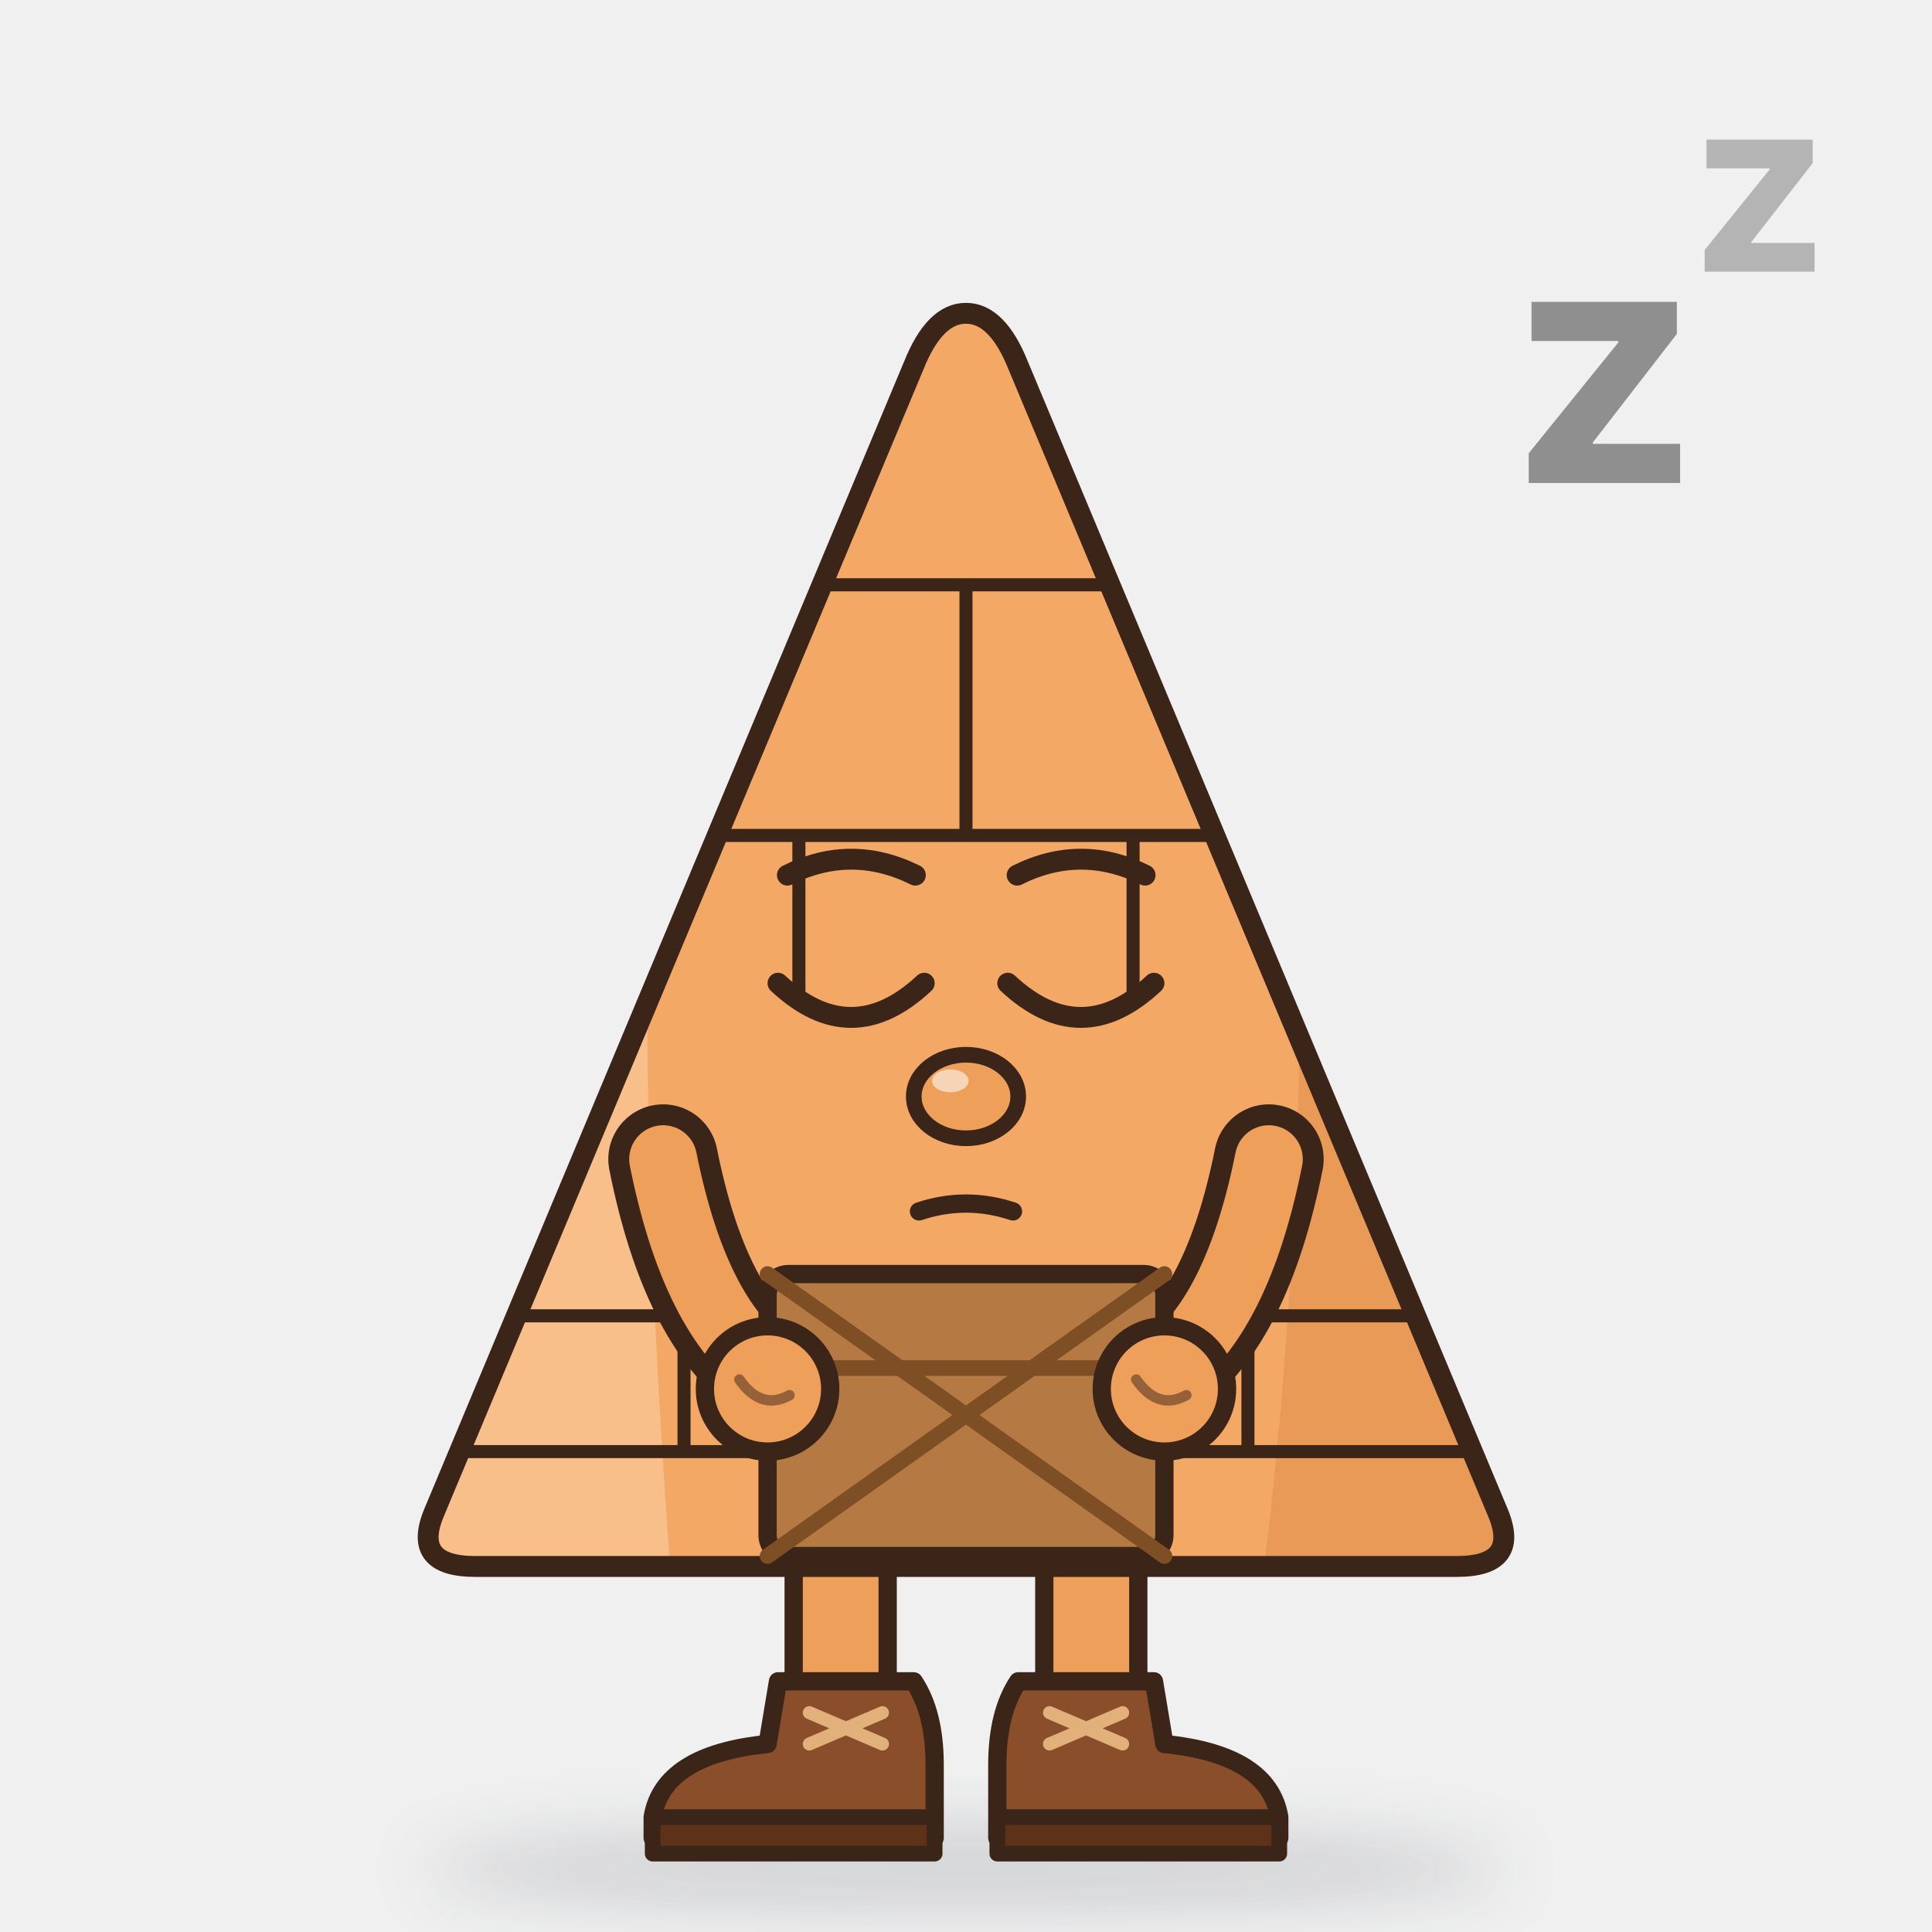
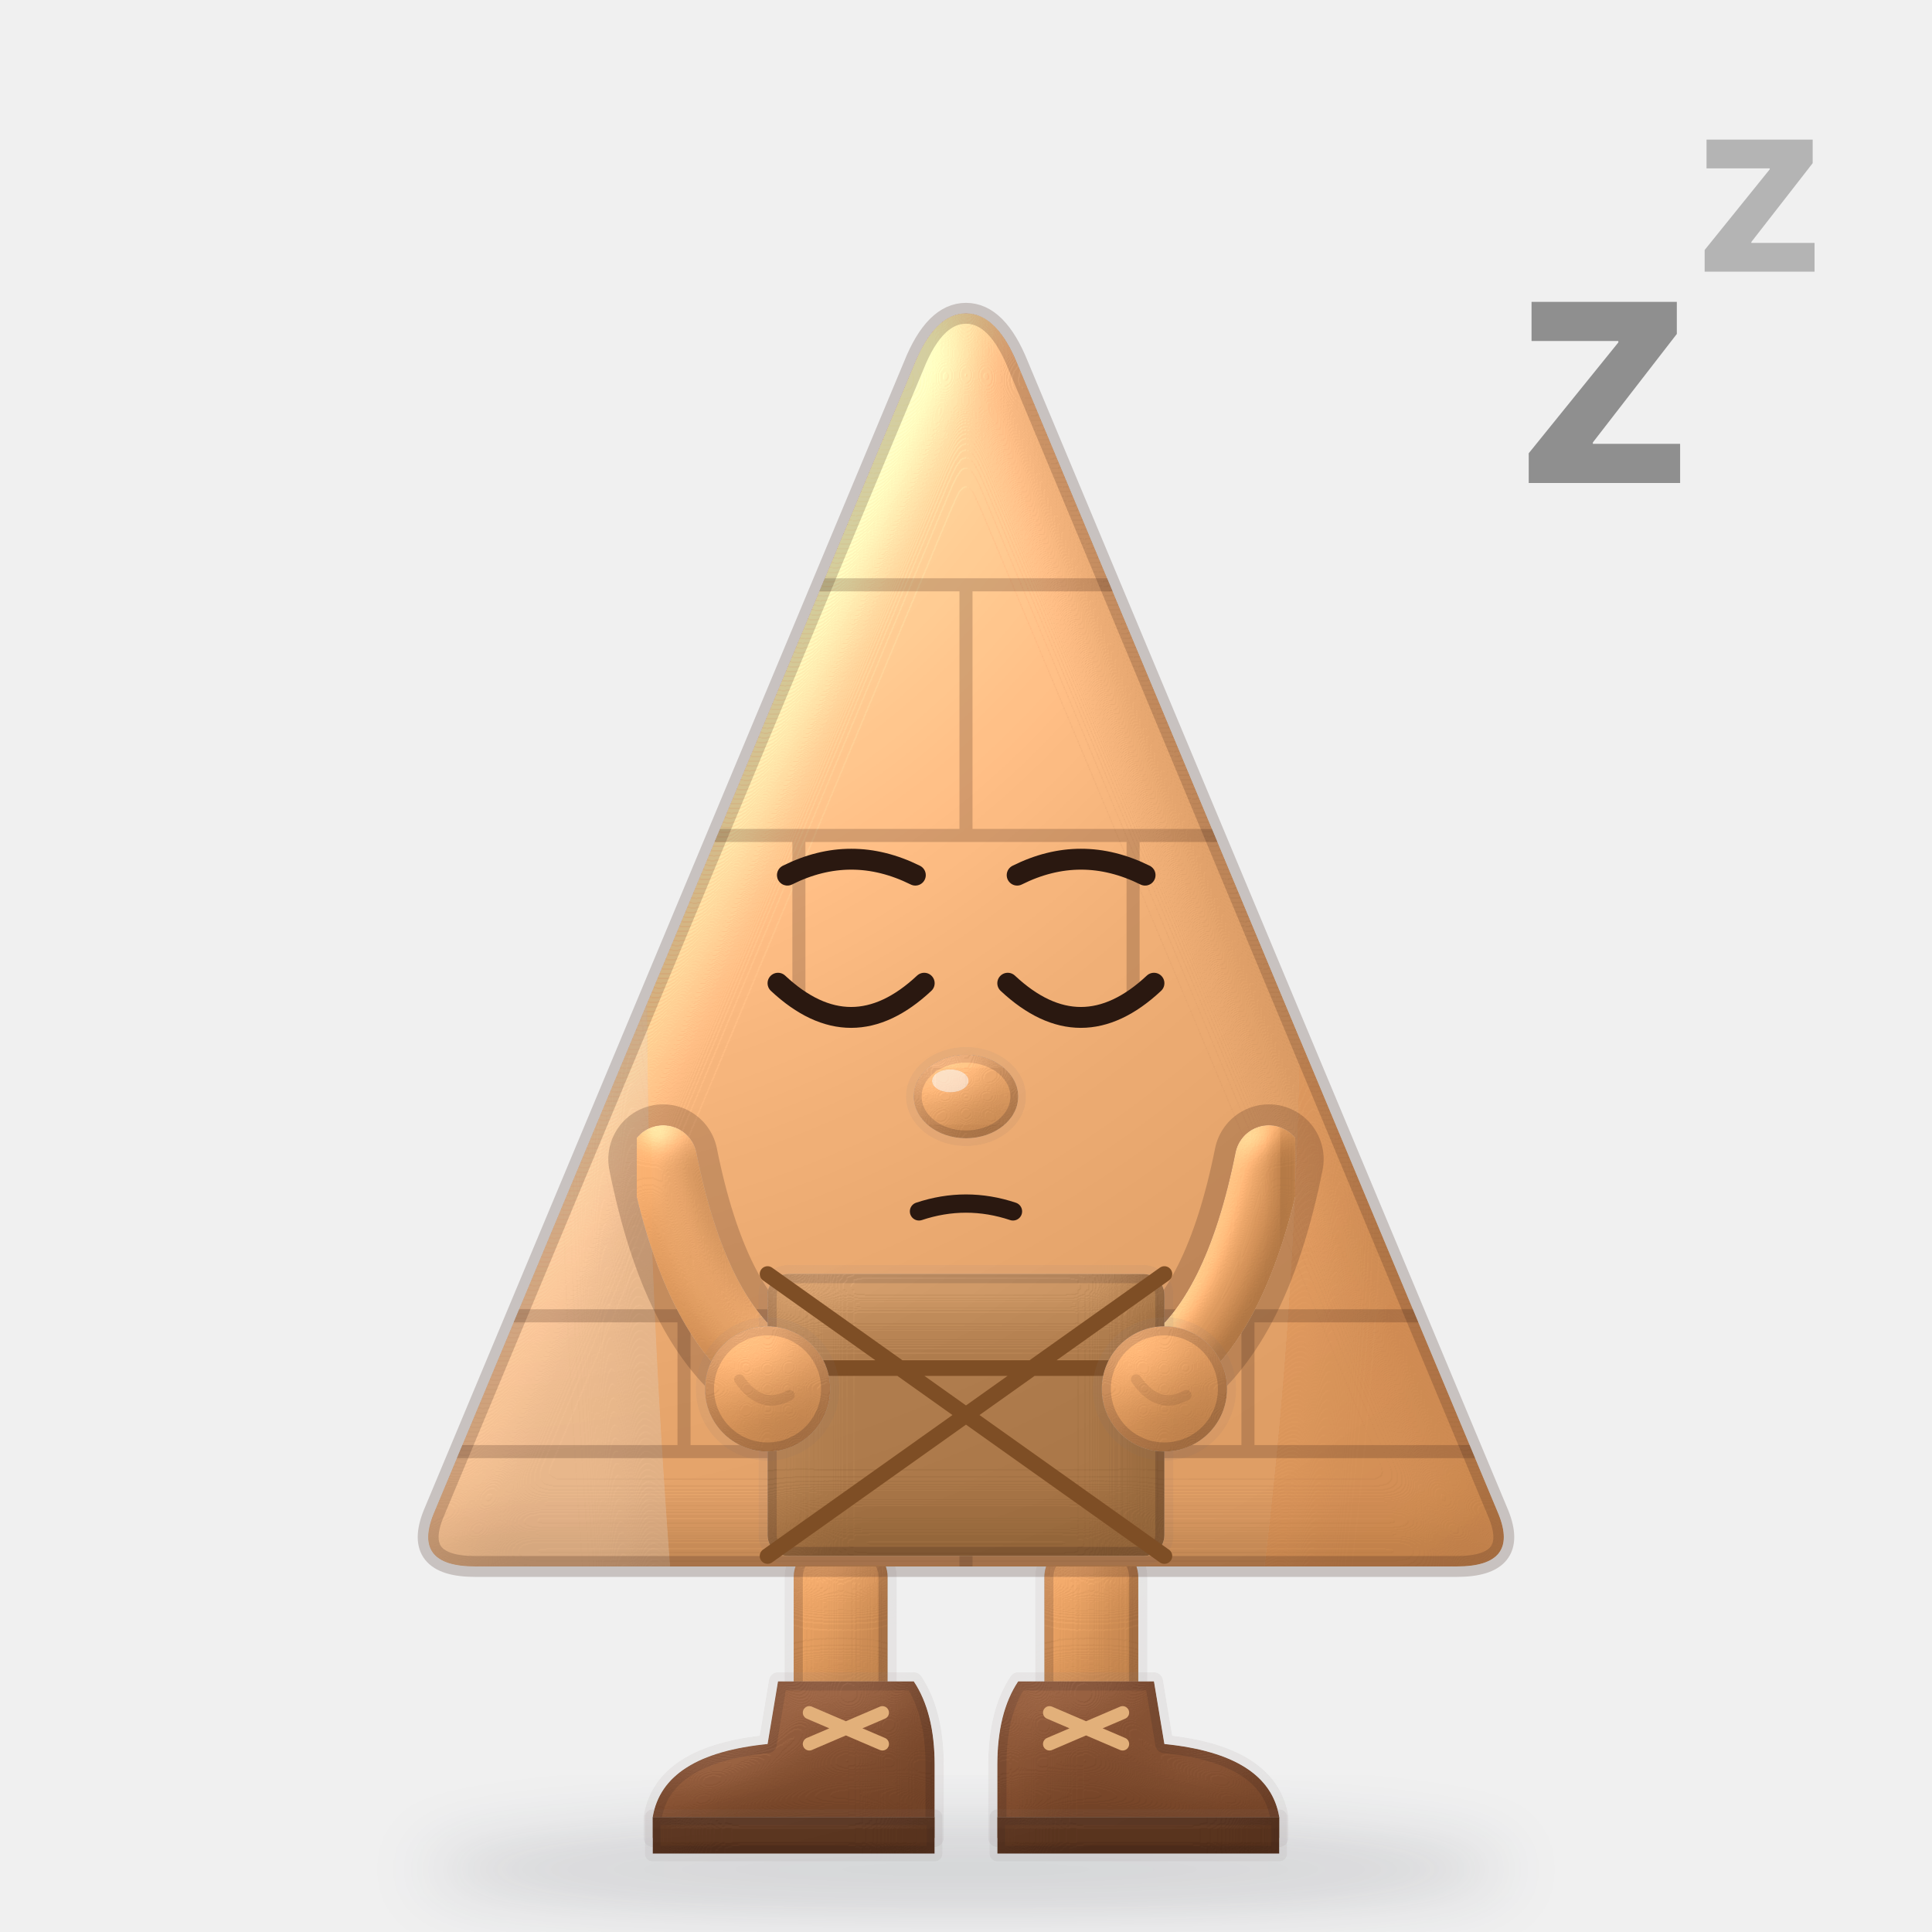
<svg xmlns="http://www.w3.org/2000/svg" viewBox="0 0 64 64" width="160" height="160" role="img" aria-label="Giza, Inventory, dropped">
  <defs>
    <filter id="sm-giza-s" x="-50%" y="-50%" width="200%" height="200%">
      <feGaussianBlur stdDeviation="6" />
    </filter>
+     <filter id="sm-giza-clay" x="-25%" y="-25%" width="150%" height="150%" color-interpolation-filters="sRGB">
+       <feGaussianBlur in="SourceAlpha" stdDeviation="7" result="b" />
+       <feDiffuseLighting in="b" surfaceScale="6" diffuseConstant="1.15" lighting-color="#fff" result="d">
+         <feDistantLight azimuth="235" elevation="48" />
+       </feDiffuseLighting>
+       <feComposite in="d" in2="SourceAlpha" operator="in" result="d2" />
+       <feBlend in="SourceGraphic" in2="d2" mode="multiply" result="m" />
+       <feSpecularLighting in="b" surfaceScale="6" specularConstant=".55" specularExponent="22" lighting-color="#fff" result="s">
+         <fePointLight x="40" y="20" z="260" />
+       </feSpecularLighting>
+       <feComposite in="s" in2="SourceAlpha" operator="in" result="s2" />
+       <feComposite in="m" in2="s2" operator="arithmetic" k2="1" k3=".85" result="lit" />
+       <feComposite in="lit" in2="SourceAlpha" operator="in" />
+     </filter>
+     <filter id="sm-giza-tube" x="-25%" y="-25%" width="150%" height="150%" color-interpolation-filters="sRGB">
+       <feGaussianBlur in="SourceAlpha" stdDeviation="3" result="b" />
+       <feDiffuseLighting in="b" surfaceScale="4" diffuseConstant="1.15" lighting-color="#fff" result="d">
+         <feDistantLight azimuth="235" elevation="48" />
+       </feDiffuseLighting>
+       <feComposite in="d" in2="SourceAlpha" operator="in" result="d2" />
+       <feBlend in="SourceGraphic" in2="d2" mode="multiply" result="m" />
+       <feSpecularLighting in="b" surfaceScale="4" specularConstant=".55" specularExponent="22" lighting-color="#fff" result="s">
+         <fePointLight x="40" y="20" z="260" />
+       </feSpecularLighting>
+       <feComposite in="s" in2="SourceAlpha" operator="in" result="s2" />
+       <feComposite in="m" in2="s2" operator="arithmetic" k2="1" k3=".85" result="lit" />
+       <feComposite in="lit" in2="SourceAlpha" operator="in" />
+     </filter>
  </defs>
  <g transform="scale(0.17297) translate(35 0)">
    <ellipse cx="150" cy="358" rx="104" ry="9" fill="#1B2430" opacity=".14" filter="url(#sm-giza-s)" />
-     <rect x="117" y="296" width="18" height="34" rx="6" fill="#EE9F5A" stroke="#3B2418" stroke-width="3.5" />
-     <rect x="165" y="296" width="18" height="34" rx="6" fill="#EE9F5A" stroke="#3B2418" stroke-width="3.5" />
-     <path d="M140 322 L114 322 L112 334 Q92 336 90 348 L90 352 L144 352 L144 338 Q144 328 140 322 Z" fill="#8A4E2B" stroke="#3B2418" stroke-width="3.5" stroke-linejoin="round" />
-     <path d="M144 348 L90 348 L90 355 L144 355 Z" fill="#5E3219" stroke="#3B2418" stroke-width="3" stroke-linejoin="round" />
+     <rect x="117" y="296" width="18" height="34" rx="6" fill="#EE9F5A" stroke="#3B2418" stroke-opacity=".22" stroke-width="3.5" filter="url(#sm-giza-clay)" />
+     <rect x="165" y="296" width="18" height="34" rx="6" fill="#EE9F5A" stroke="#3B2418" stroke-opacity=".22" stroke-width="3.5" filter="url(#sm-giza-clay)" />
+     <path d="M140 322 L114 322 L112 334 Q92 336 90 348 L90 352 L144 352 L144 338 Q144 328 140 322 Z" fill="#8A4E2B" stroke="#3B2418" stroke-opacity=".22" stroke-width="3.5" stroke-linejoin="round" filter="url(#sm-giza-clay)" />
+     <path d="M144 348 L90 348 L90 355 L144 355 Z" fill="#5E3219" stroke="#3B2418" stroke-opacity=".22" stroke-width="3" stroke-linejoin="round" filter="url(#sm-giza-clay)" />
    <path d="M134 328 L120 334 M120 328 L134 334" fill="none" stroke="#E2B07A" stroke-width="2.5" stroke-linecap="round" stroke-linejoin="round" />
-     <path d="M160 322 L186 322 L188 334 Q208 336 210 348 L210 352 L156 352 L156 338 Q156 328 160 322 Z" fill="#8A4E2B" stroke="#3B2418" stroke-width="3.5" stroke-linejoin="round" />
-     <path d="M156 348 L210 348 L210 355 L156 355 Z" fill="#5E3219" stroke="#3B2418" stroke-width="3" stroke-linejoin="round" />
+     <path d="M160 322 L186 322 L188 334 Q208 336 210 348 L210 352 L156 352 L156 338 Q156 328 160 322 Z" fill="#8A4E2B" stroke="#3B2418" stroke-opacity=".22" stroke-width="3.5" stroke-linejoin="round" filter="url(#sm-giza-clay)" />
+     <path d="M156 348 L210 348 L210 355 L156 355 Z" fill="#5E3219" stroke="#3B2418" stroke-opacity=".22" stroke-width="3" stroke-linejoin="round" filter="url(#sm-giza-clay)" />
    <path d="M166 328 L180 334 M180 328 L166 334" fill="none" stroke="#E2B07A" stroke-width="2.5" stroke-linecap="round" stroke-linejoin="round" />
    <clipPath id="sm-giza-c">
      <path d="M150 60 Q156 60 160 70 L252 290 Q256 300 244 300 L56 300 Q44 300 48 290 L140 70 Q144 60 150 60 Z" />
    </clipPath>
-     <path d="M150 60 Q156 60 160 70 L252 290 Q256 300 244 300 L56 300 Q44 300 48 290 L140 70 Q144 60 150 60 Z" fill="#F4A866" />
+     <path d="M150 60 Q156 60 160 70 L252 290 Q256 300 244 300 L56 300 Q44 300 48 290 L140 70 Q144 60 150 60 Z" fill="#F4A866" filter="url(#sm-giza-clay)" />
    <g clip-path="url(#sm-giza-c)">
-       <path d="M200 0 L340 0 L340 370 L196 370 Q230 200 200 0 Z" fill="#D27A34" opacity="0.32" />
-       <path d="M0 0 L104 0 Q76 160 100 370 L0 370 Z" fill="#FFE1C4" opacity="0.4" />
-       <path d="M30 112 L270 112 M30 160 L270 160 M30 252 L270 252 M30 278 L270 278 M150 112 L150 160 M118 160 L118 192 M182 160 L182 192 M96 252 L96 278 M204 252 L204 278 M150 278 L150 300" fill="none" stroke="#3B2418" stroke-width="2.5" stroke-linecap="round" stroke-linejoin="round" />
+       <path d="M200 0 L340 0 L340 370 L196 370 Q230 200 200 0 Z" fill="#D27A34" opacity="0.32" filter="url(#sm-giza-clay)" />
+       <path d="M0 0 L104 0 Q76 160 100 370 L0 370 Z" fill="#FFE1C4" opacity="0.4" filter="url(#sm-giza-clay)" />
+       <path d="M30 112 L270 112 M30 160 L270 160 M30 252 L270 252 M30 278 L270 278 M150 112 L150 160 M118 160 L118 192 M182 160 L182 192 M96 252 L96 278 M204 252 L204 278 M150 278 L150 300" fill="none" stroke="#3B2418" stroke-opacity=".22" stroke-width="2.5" stroke-linecap="round" stroke-linejoin="round" />
    </g>
-     <path d="M150 60 Q156 60 160 70 L252 290 Q256 300 244 300 L56 300 Q44 300 48 290 L140 70 Q144 60 150 60 Z" fill="none" stroke="#3B2418" stroke-width="4" stroke-linecap="round" stroke-linejoin="round" />
-     <ellipse cx="150" cy="210" rx="10" ry="8" fill="#EE9F5A" stroke="#3B2418" stroke-width="3" />
-     <ellipse cx="147" cy="207" rx="3.5" ry="2.2" fill="#fff" opacity=".55" />
+     <path d="M150 60 Q156 60 160 70 L252 290 Q256 300 244 300 L56 300 Q44 300 48 290 L140 70 Q144 60 150 60 Z" fill="none" stroke="#3B2418" stroke-opacity=".22" stroke-width="4" stroke-linecap="round" stroke-linejoin="round" />
+     <ellipse cx="150" cy="210" rx="10" ry="8" fill="#EE9F5A" stroke="#3B2418" stroke-opacity=".22" stroke-width="3" filter="url(#sm-giza-clay)" />
+     <ellipse cx="147" cy="207" rx="3.5" ry="2.2" fill="#fff" opacity=".55" filter="url(#sm-giza-clay)" />
    <g>
-       <path d="M114 188.3 Q128 201.4 142 188.3" fill="none" stroke="#3B2418" stroke-width="4" stroke-linecap="round" />
-       <path d="M158 188.3 Q172 201.4 186 188.3" fill="none" stroke="#3B2418" stroke-width="4" stroke-linecap="round" />
+       <path d="M114 188.3 Q128 201.4 142 188.3" fill="none" stroke="#2A1810" stroke-width="4" stroke-linecap="round" />
+       <path d="M158 188.3 Q172 201.4 186 188.3" fill="none" stroke="#2A1810" stroke-width="4" stroke-linecap="round" />
    </g>
-     <path d="M115.8 167.6 Q128 161.5 140.3 167.6 M184.3 167.6 Q172 161.5 159.8 167.6" fill="none" stroke="#3B2418" stroke-width="4" stroke-linecap="round" />
-     <path d="M141 232 Q150 229 159 232" fill="none" stroke="#3B2418" stroke-width="3.5" stroke-linecap="round" />
-     <path d="M92 222 Q98 252 112 262" fill="none" stroke="#3B2418" stroke-width="21" stroke-linecap="round" stroke-linejoin="round" />
-     <path d="M92 222 Q98 252 112 262" fill="none" stroke="#EE9F5A" stroke-width="13" stroke-linecap="round" stroke-linejoin="round" />
-     <path d="M208 222 Q202 252 188 262" fill="none" stroke="#3B2418" stroke-width="21" stroke-linecap="round" stroke-linejoin="round" />
-     <path d="M208 222 Q202 252 188 262" fill="none" stroke="#EE9F5A" stroke-width="13" stroke-linecap="round" stroke-linejoin="round" />
-     <rect x="112" y="244" width="76" height="54" rx="4" fill="#B57A43" stroke="#3B2418" stroke-width="3.5" />
+     <path d="M115.8 167.6 Q128 161.5 140.3 167.6 M184.3 167.6 Q172 161.5 159.8 167.6" fill="none" stroke="#2A1810" stroke-width="4" stroke-linecap="round" />
+     <path d="M141 232 Q150 229 159 232" fill="none" stroke="#2A1810" stroke-width="3.5" stroke-linecap="round" />
+     <path d="M92 222 Q98 252 112 262" fill="none" stroke="#3B2418" stroke-opacity=".22" stroke-width="21" stroke-linecap="round" stroke-linejoin="round" />
+     <path d="M92 222 Q98 252 112 262" fill="none" stroke="#EE9F5A" stroke-width="13" stroke-linecap="round" stroke-linejoin="round" filter="url(#sm-giza-tube)" />
+     <path d="M208 222 Q202 252 188 262" fill="none" stroke="#3B2418" stroke-opacity=".22" stroke-width="21" stroke-linecap="round" stroke-linejoin="round" />
+     <path d="M208 222 Q202 252 188 262" fill="none" stroke="#EE9F5A" stroke-width="13" stroke-linecap="round" stroke-linejoin="round" filter="url(#sm-giza-tube)" />
+     <rect x="112" y="244" width="76" height="54" rx="4" fill="#B57A43" stroke="#3B2418" stroke-opacity=".22" stroke-width="3.5" filter="url(#sm-giza-clay)" />
    <path d="M112 244 L188 298 M188 244 L112 298 M112 262 L188 262" fill="none" stroke="#7E4E25" stroke-width="3" stroke-linecap="round" stroke-linejoin="round" />
-     <circle cx="112" cy="266" r="12" fill="#EE9F5A" stroke="#3B2418" stroke-width="3.5" />
-     <path d="M106.6 264.2 Q110.8 270.2 116.2 267.2" fill="none" stroke="#3B2418" stroke-width="2" stroke-linecap="round" opacity=".5" />
-     <circle cx="188" cy="266" r="12" fill="#EE9F5A" stroke="#3B2418" stroke-width="3.5" />
-     <path d="M182.6 264.2 Q186.8 270.2 192.2 267.2" fill="none" stroke="#3B2418" stroke-width="2" stroke-linecap="round" opacity=".5" />
+     <circle cx="112" cy="266" r="12" fill="#EE9F5A" stroke="#3B2418" stroke-opacity=".22" stroke-width="3.5" filter="url(#sm-giza-clay)" />
+     <path d="M106.6 264.2 Q110.8 270.2 116.2 267.2" fill="none" stroke="#3B2418" stroke-opacity=".22" stroke-width="2" stroke-linecap="round" opacity=".5" />
+     <circle cx="188" cy="266" r="12" fill="#EE9F5A" stroke="#3B2418" stroke-opacity=".22" stroke-width="3.5" filter="url(#sm-giza-clay)" />
+     <path d="M182.6 264.2 Q186.8 270.2 192.2 267.2" fill="none" stroke="#3B2418" stroke-opacity=".22" stroke-width="2" stroke-linecap="round" opacity=".5" />
  </g>
  <text x="50" y="16" font-family="Inter,system-ui,sans-serif" font-size="11" font-weight="700" fill="#8f8f8f">z</text>
  <text x="56" y="9" font-family="Inter,system-ui,sans-serif" font-size="8" font-weight="700" fill="#b4b4b4">z</text>
</svg>
